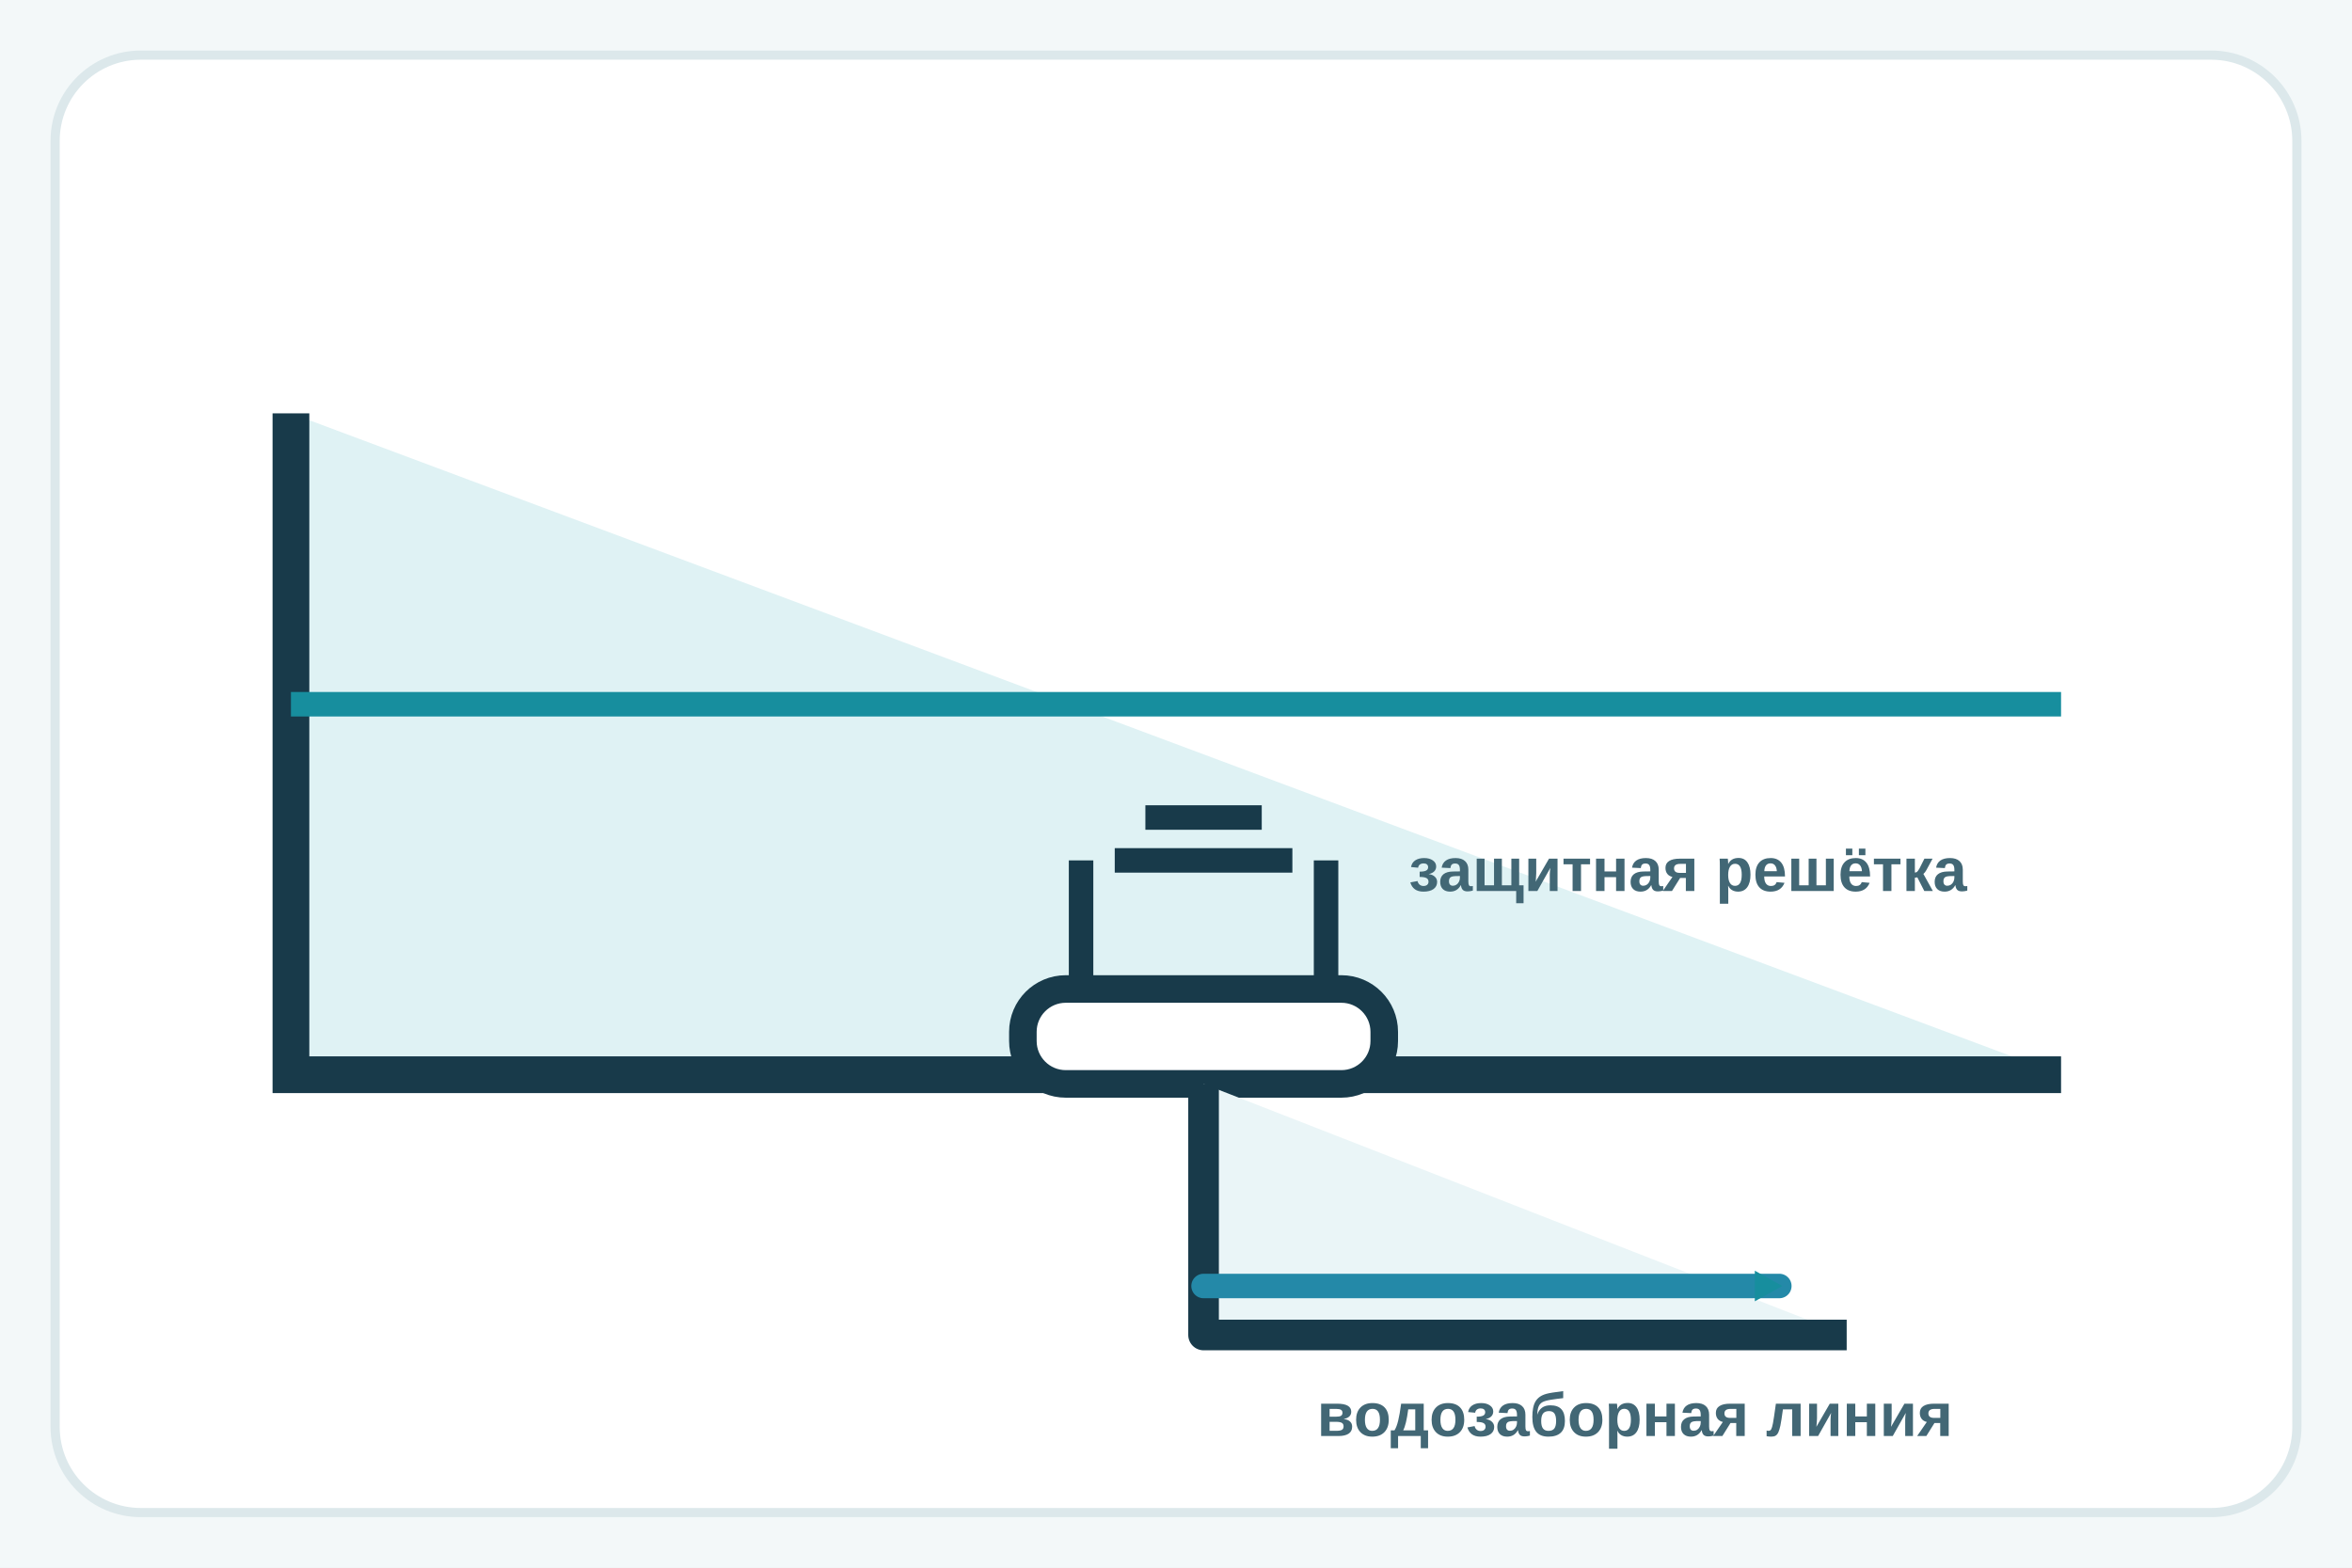
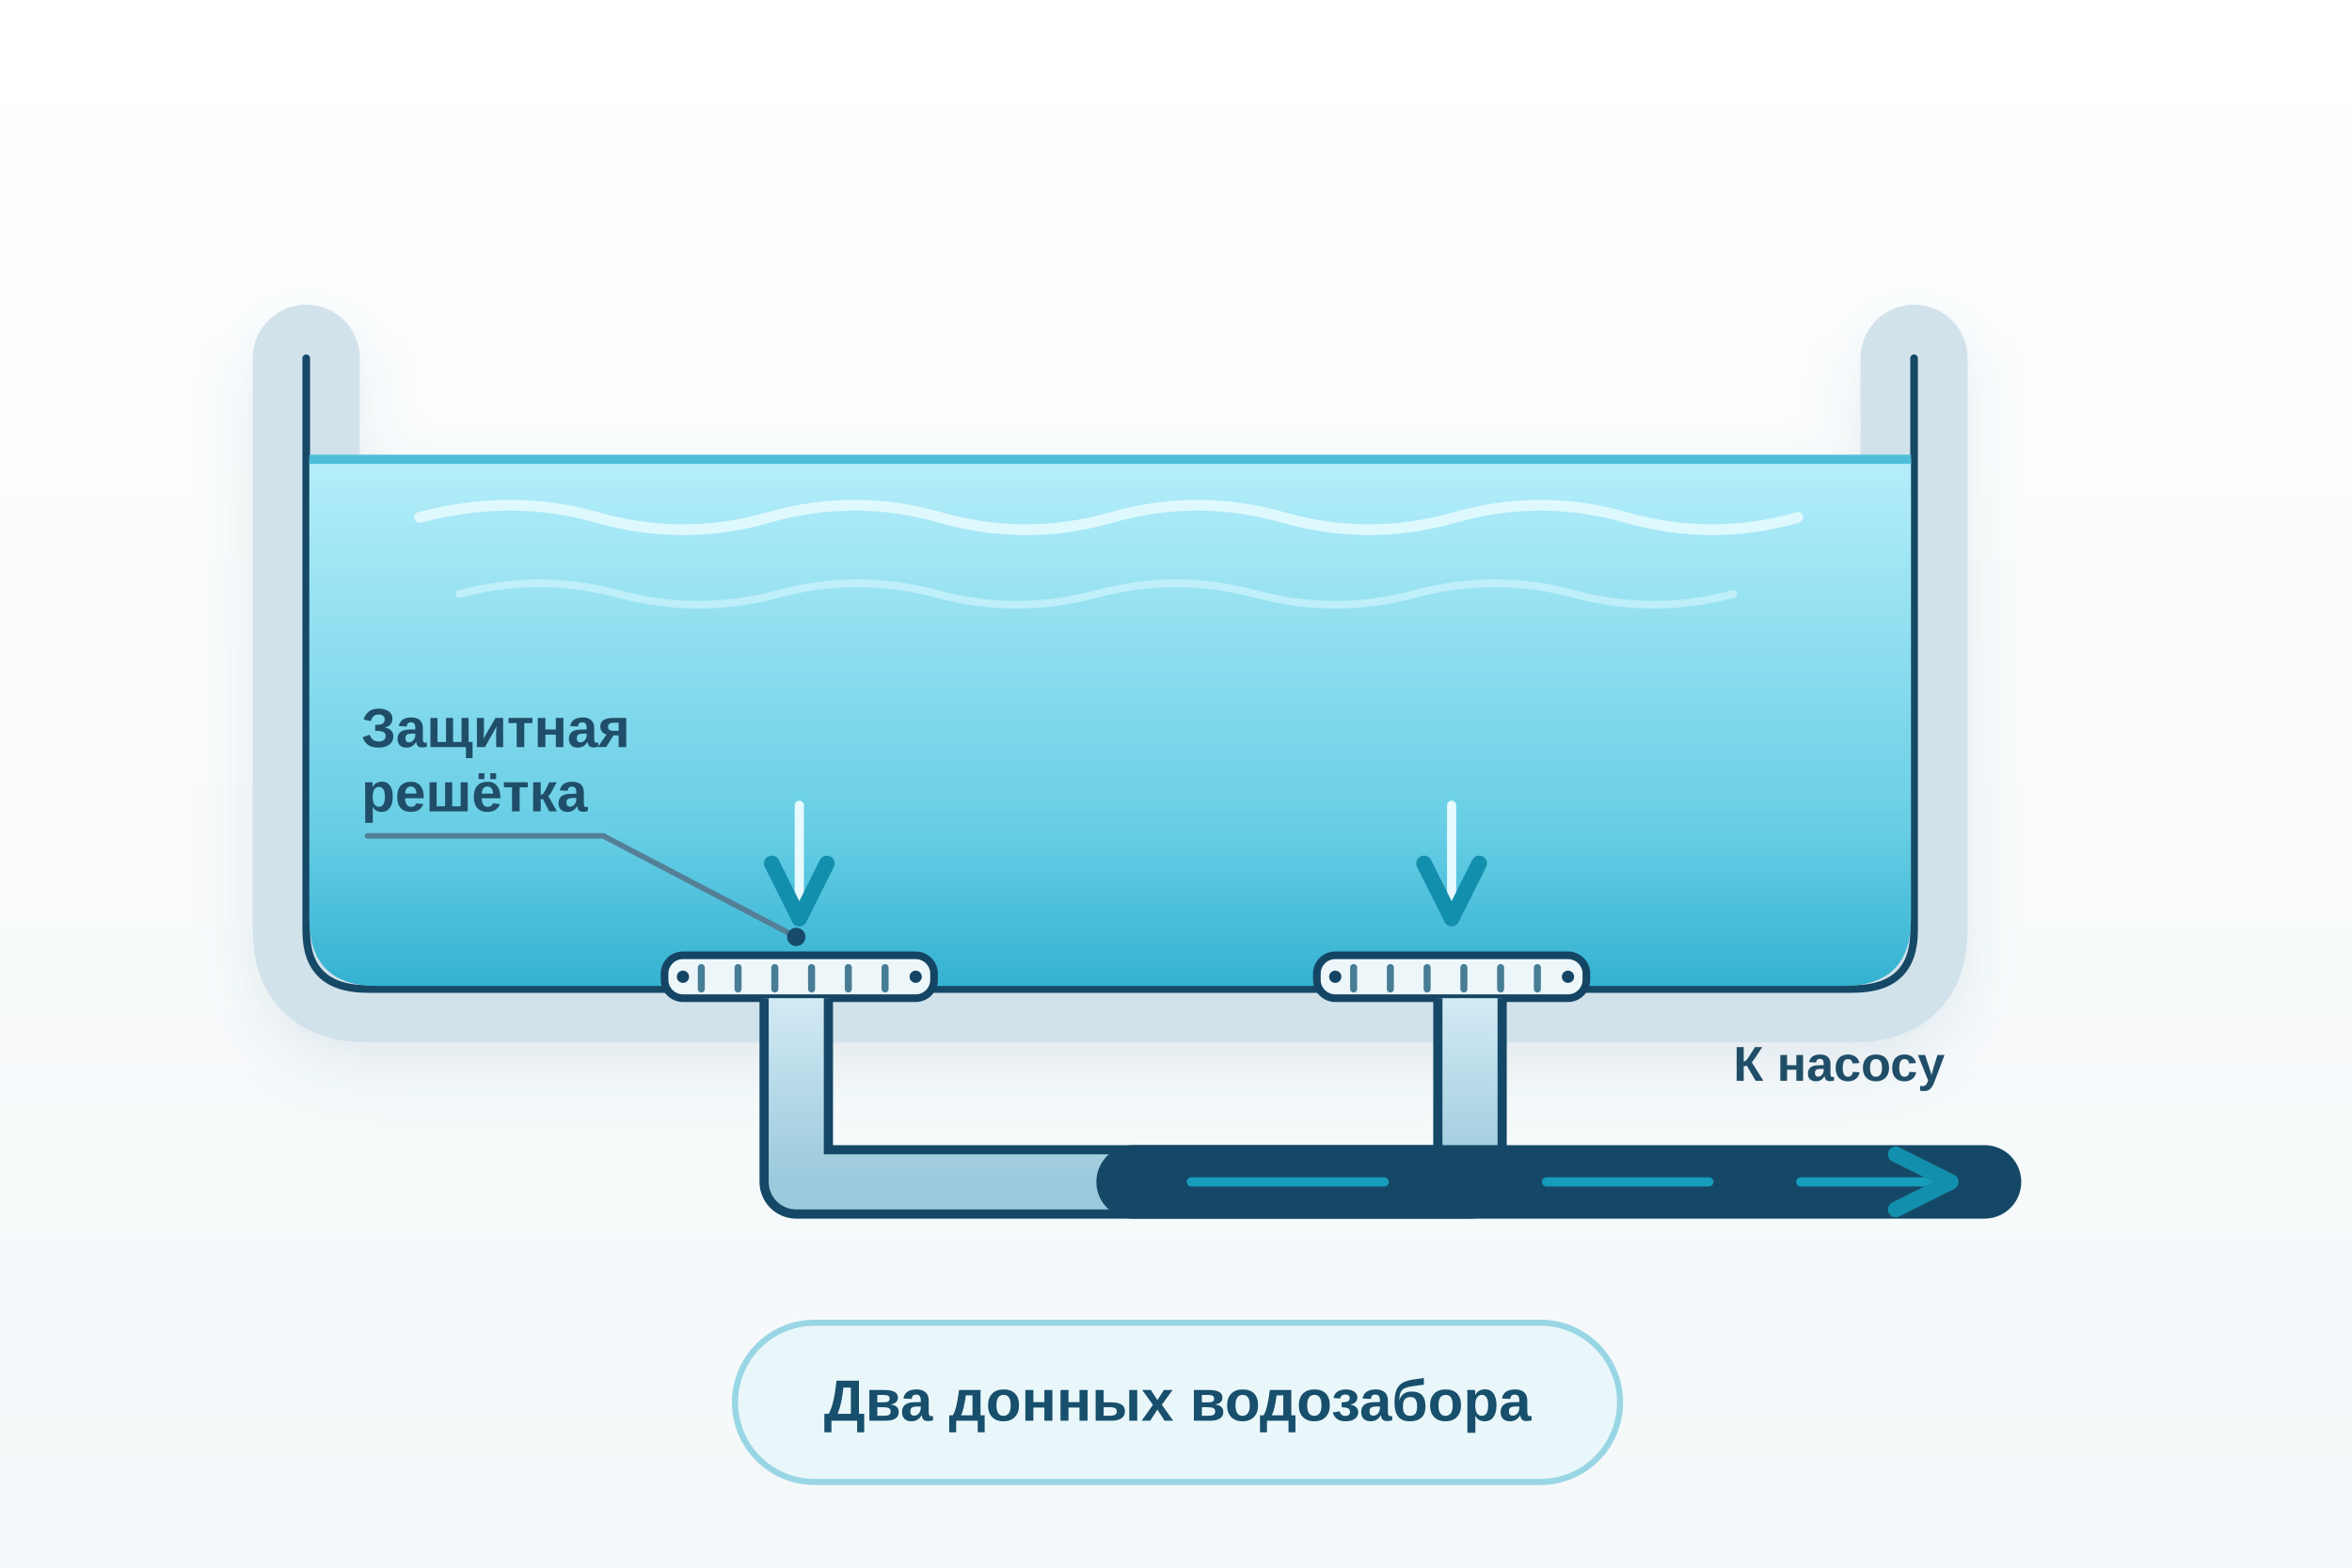
- <svg xmlns="http://www.w3.org/2000/svg" width="768" height="512" viewBox="0 0 768 512">
+ <svg xmlns="http://www.w3.org/2000/svg" width="768" height="512" viewBox="0 0 768 512" role="img" aria-labelledby="title desc">
  <defs>
-     <marker id="arrow" markerWidth="12" markerHeight="12" refX="9" refY="6" orient="auto" markerUnits="userSpaceOnUse">
-       <path d="M1 1l9 5-9 5z" fill="#178e9e" />
+     <linearGradient id="bg" x1="0" x2="0" y1="0" y2="1">
+       <stop stop-color="#fff" />
+       <stop offset="1" stop-color="#f4f8fa" />
+     </linearGradient>
+     <linearGradient id="pool" x1="0" x2="0" y1="0" y2="1">
+       <stop stop-color="#b5eefa" />
+       <stop offset=".7" stop-color="#68cee5" />
+       <stop offset="1" stop-color="#34b2d1" />
+     </linearGradient>
+     <linearGradient id="concrete" x1="0" x2="0" y1="0" y2="1">
+       <stop stop-color="#eaf3f7" />
+       <stop offset="1" stop-color="#c9dde9" />
+     </linearGradient>
+     <linearGradient id="pipe" x1="0" x2="0" y1="0" y2="1">
+       <stop stop-color="#d2eaf4" />
+       <stop offset="1" stop-color="#9bc9dc" />
+     </linearGradient>
+     <filter id="shadow" x="-20%" y="-35%" width="140%" height="180%">
+       <feDropShadow dx="0" dy="8" stdDeviation="10" flood-color="#547b90" flood-opacity=".13" />
+     </filter>
+     <marker id="flow" markerWidth="8" markerHeight="8" refX="7" refY="4" orient="auto">
+       <path d="M1 1L7 4L1 7" fill="none" stroke="#128fac" stroke-width="1.7" stroke-linecap="round" stroke-linejoin="round" />
    </marker>
+     <style>.outline{stroke:#144565;stroke-width:2.5;stroke-linejoin:round;stroke-linecap:round}.pipe{stroke:#144565;stroke-width:2.5;stroke-linejoin:round;stroke-linecap:round}.txt{font-family:Arial,Helvetica,sans-serif;fill:#204e68}.small{font-size:18px;font-weight:700}.label{font-size:16px;font-weight:600}</style>
  </defs>
-   <style>.pipe{fill:#eaf5f7;stroke:#183a4a;stroke-width:14;stroke-linejoin:round}.pipe.thin{stroke-width:10}.water{fill:none;stroke:#2489a8;stroke-width:12;stroke-linecap:round}.water.thin{stroke-width:8}.pool{fill:#cbeef0;stroke:#183a4a;stroke-width:12;stroke-linejoin:round}.soft-stroke{fill:#eaf5f7;stroke:#183a4a;stroke-width:10}.label{font:800 28px "Source Sans Pro",Arial,sans-serif;fill:#183a4a}.small{font:700 20px "Source Sans Pro",Arial,sans-serif;fill:#426775}</style>
-   <rect width="768" height="512" fill="#f3f8f9" />
-   <rect x="18" y="18" width="732" height="476" rx="28" fill="#fff" stroke="#dce8eb" stroke-width="3" />
+   <rect width="768" height="512" fill="url(#bg)" />
+   <g filter="url(#shadow)">
+     <path d="M100 117V304Q100 323 120 323H605Q625 323 625 304V117" fill="none" stroke="#d2e2eb" stroke-width="35" stroke-linecap="round" stroke-linejoin="round" />
+     <path d="M100 117V304Q100 323 120 323H605Q625 323 625 304V117" fill="none" stroke="#154866" stroke-width="2.5" stroke-linecap="round" stroke-linejoin="round" />
+     <path d="M101 150V300Q101 322 123 322H602Q624 322 624 300V150Z" fill="url(#pool)" />
+     <path d="M101 150H624" stroke="#4ebed8" stroke-width="3" />
+     <path d="M137 169Q167 161 195 169T251 169T307 169T363 169T419 169T475 169T531 169T587 169" fill="none" stroke="#e7fbff" stroke-width="3.5" stroke-linecap="round" opacity=".86" />
+     <path d="M150 194Q176 187 202 194T254 194T306 194T358 194T410 194T462 194T514 194T566 194" fill="none" stroke="#dffaff" stroke-width="2.5" stroke-linecap="round" opacity=".55" />
+   </g>
  <g>
-     <path d="M95 135v216h578" fill="#dff2f4" stroke="#183a4a" stroke-width="12" />
-     <path d="M95 230h578" stroke="#178e9e" stroke-width="8" />
-     <rect x="334" y="323" width="118" height="31" rx="14" fill="#fff" stroke="#183a4a" stroke-width="9" />
-     <path d="M353 323v-42m80 42v-42m-69 0h58m-48-14h38" stroke="#183a4a" stroke-width="8" />
-     <path class="pipe thin" d="M393 354v82h210" />
-     <path class="water thin" d="M393 420h188" marker-end="url(#arrow)" />
-     <text x="460" y="291" class="small">защитная решётка</text>
-     <text x="430" y="469" class="small">водозаборная линия</text>
+     <rect x="217" y="312" width="88" height="14" rx="6" fill="#edf7fa" class="outline" />
+     <rect x="430" y="312" width="88" height="14" rx="6" fill="#edf7fa" class="outline" />
+     <g stroke="#487d96" stroke-width="2.3" stroke-linecap="round">
+       <path d="M229 316v7M241 316v7M253 316v7M265 316v7M277 316v7M289 316v7" />
+       <path d="M442 316v7M454 316v7M466 316v7M478 316v7M490 316v7M502 316v7" />
+     </g>
+     <circle cx="223" cy="319" r="2" fill="#144565" />
+     <circle cx="299" cy="319" r="2" fill="#144565" />
+     <circle cx="436" cy="319" r="2" fill="#144565" />
+     <circle cx="512" cy="319" r="2" fill="#144565" />
  </g>
+   <g>
+     <path d="M260 326V386H480V326" fill="none" stroke="#e4eff4" stroke-width="21" stroke-linejoin="round" />
+     <path d="M260 326V386H480V326" fill="none" stroke="#154866" stroke-width="24" stroke-linejoin="round" />
+     <path d="M260 326V386H480V326" fill="none" stroke="url(#pipe)" stroke-width="18" stroke-linejoin="round" />
+     <path d="M370 386H648" fill="none" stroke="#154866" stroke-width="24" stroke-linecap="round" />
+     <path d="M370 386H648" fill="none" stroke="url(#pipe)" stroke-width="18" stroke-linecap="round" />
+     <path d="M389 386H452M505 386H558M588 386H637" fill="none" stroke="#169dbb" stroke-width="3" stroke-linecap="round" marker-end="url(#flow)" />
+   </g>
+   <g stroke="#e6faff" stroke-width="3" fill="none" stroke-linecap="round" marker-end="url(#flow)">
+     <path d="M261 263V300" />
+     <path d="M474 263V300" />
+   </g>
+   <path d="M260 306L197 273H120" fill="none" stroke="#547f96" stroke-width="1.8" stroke-linecap="round" />
+   <circle cx="260" cy="306" r="3" fill="#164b6b" />
+   <text x="118" y="244" class="txt small">Защитная</text>
+   <text x="118" y="265" class="txt small">решётка</text>
+   <text x="566" y="353" class="txt label">К насосу</text>
+   <rect x="240" y="432" width="289" height="52" rx="26" fill="#eaf7fa" stroke="#99d6e5" stroke-width="2" />
+   <text x="384.5" y="464" font-family="Arial,Helvetica,sans-serif" font-size="19" font-weight="700" fill="#174f6c" text-anchor="middle">Два донных водозабора</text>
</svg>
